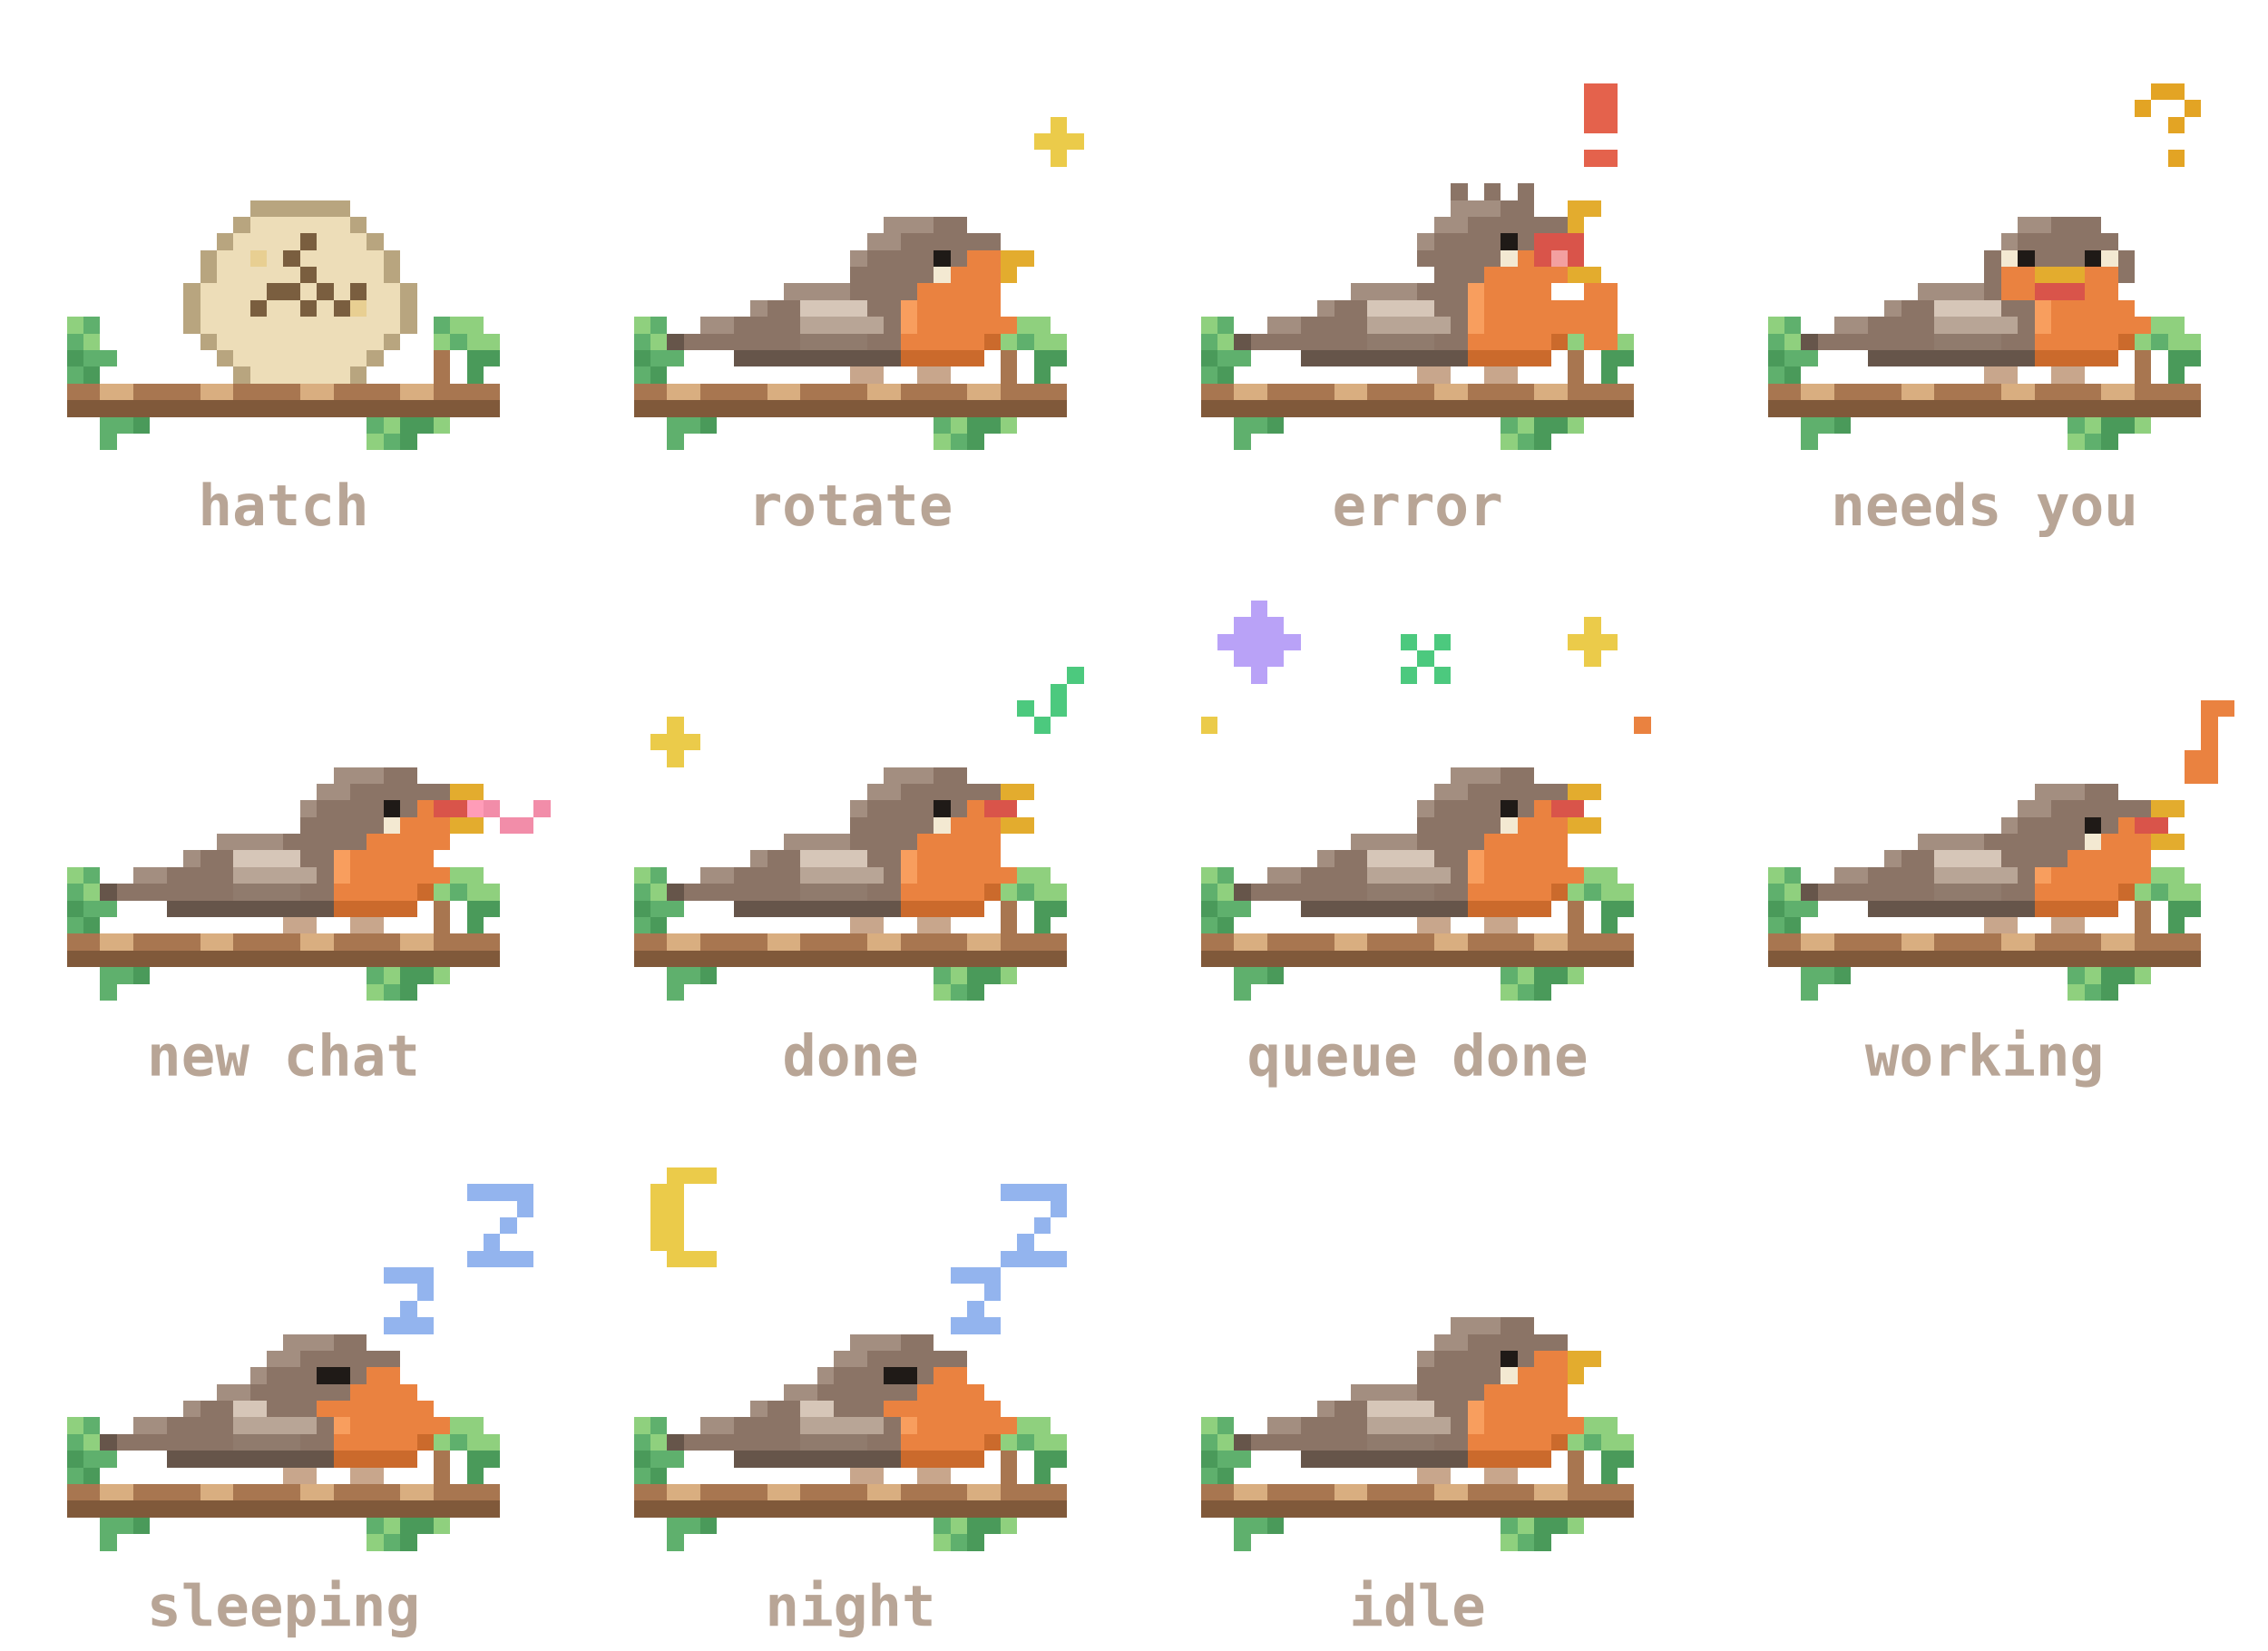
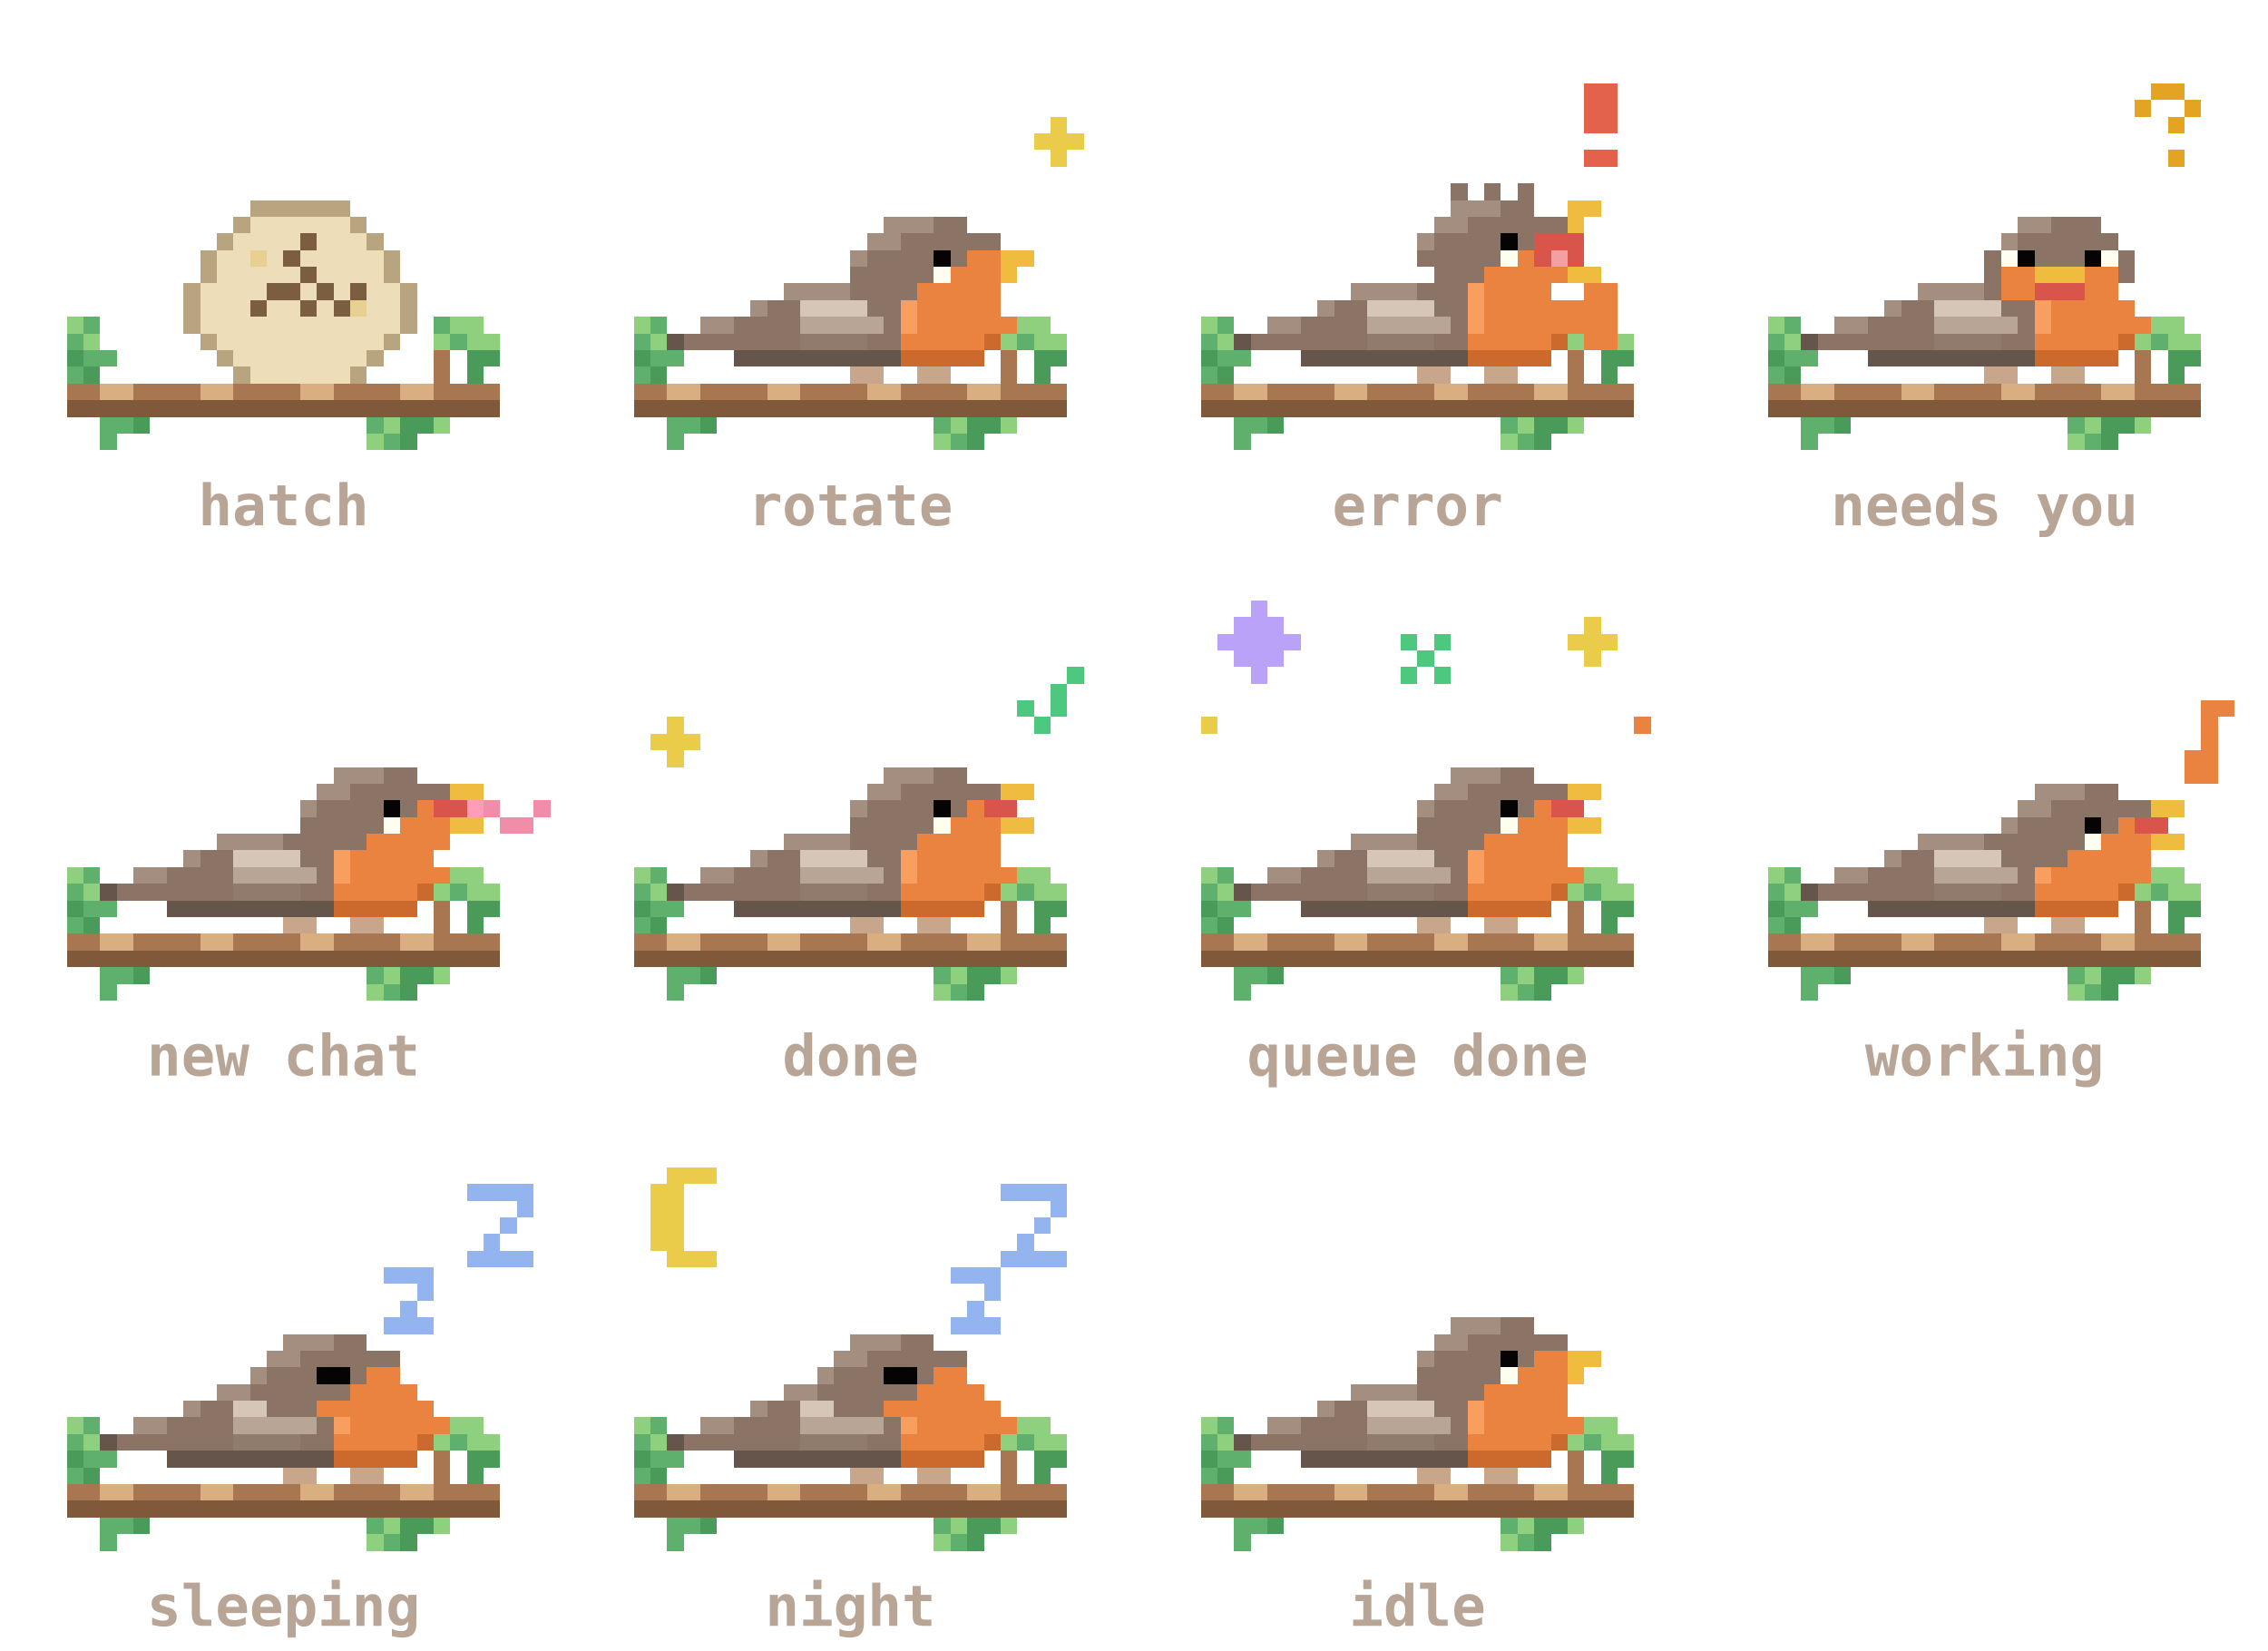
<svg xmlns="http://www.w3.org/2000/svg" viewBox="0 0 136 99" width="680" height="495" shape-rendering="crispEdges" role="img" aria-label="The robin still poses in 11 states: hatch, rotate, error, needs you, new chat, done, queue done, working, sleeping, night, idle">
  <style>.label{font:600 3.4px ui-monospace,SFMono-Regular,Menlo,Consolas,monospace;fill:#B8A596}</style>
  <defs>
    <symbol id="s0" overflow="visible">
      <rect x="4" y="0" width="6" height="1" fill="#B8A57F" />
      <rect x="3" y="1" width="1" height="1" fill="#B8A57F" />
      <rect x="4" y="1" width="6" height="1" fill="#EDDDB8" />
      <rect x="10" y="1" width="1" height="1" fill="#B8A57F" />
      <rect x="2" y="2" width="1" height="1" fill="#B8A57F" />
      <rect x="3" y="2" width="4" height="1" fill="#EDDDB8" />
      <rect x="7" y="2" width="1" height="1" fill="#7A5E3F" />
      <rect x="8" y="2" width="3" height="1" fill="#EDDDB8" />
      <rect x="11" y="2" width="1" height="1" fill="#B8A57F" />
      <rect x="1" y="3" width="1" height="1" fill="#B8A57F" />
      <rect x="2" y="3" width="2" height="1" fill="#EDDDB8" />
      <rect x="4" y="3" width="1" height="1" fill="#E8CF92" />
      <rect x="5" y="3" width="1" height="1" fill="#EDDDB8" />
      <rect x="6" y="3" width="1" height="1" fill="#7A5E3F" />
      <rect x="7" y="3" width="5" height="1" fill="#EDDDB8" />
      <rect x="12" y="3" width="1" height="1" fill="#B8A57F" />
      <rect x="1" y="4" width="1" height="1" fill="#B8A57F" />
      <rect x="2" y="4" width="5" height="1" fill="#EDDDB8" />
      <rect x="7" y="4" width="1" height="1" fill="#7A5E3F" />
      <rect x="8" y="4" width="4" height="1" fill="#EDDDB8" />
      <rect x="12" y="4" width="1" height="1" fill="#B8A57F" />
      <rect x="0" y="5" width="1" height="1" fill="#B8A57F" />
      <rect x="1" y="5" width="4" height="1" fill="#EDDDB8" />
      <rect x="5" y="5" width="2" height="1" fill="#7A5E3F" />
      <rect x="7" y="5" width="1" height="1" fill="#EDDDB8" />
      <rect x="8" y="5" width="1" height="1" fill="#7A5E3F" />
      <rect x="9" y="5" width="1" height="1" fill="#EDDDB8" />
      <rect x="10" y="5" width="1" height="1" fill="#7A5E3F" />
      <rect x="11" y="5" width="2" height="1" fill="#EDDDB8" />
      <rect x="13" y="5" width="1" height="1" fill="#B8A57F" />
      <rect x="0" y="6" width="1" height="1" fill="#B8A57F" />
      <rect x="1" y="6" width="3" height="1" fill="#EDDDB8" />
      <rect x="4" y="6" width="1" height="1" fill="#7A5E3F" />
      <rect x="5" y="6" width="2" height="1" fill="#EDDDB8" />
      <rect x="7" y="6" width="1" height="1" fill="#7A5E3F" />
      <rect x="8" y="6" width="1" height="1" fill="#EDDDB8" />
      <rect x="9" y="6" width="1" height="1" fill="#7A5E3F" />
      <rect x="10" y="6" width="1" height="1" fill="#E8CF92" />
      <rect x="11" y="6" width="2" height="1" fill="#EDDDB8" />
      <rect x="13" y="6" width="1" height="1" fill="#B8A57F" />
      <rect x="0" y="7" width="1" height="1" fill="#B8A57F" />
      <rect x="1" y="7" width="12" height="1" fill="#EDDDB8" />
      <rect x="13" y="7" width="1" height="1" fill="#B8A57F" />
      <rect x="1" y="8" width="1" height="1" fill="#B8A57F" />
      <rect x="2" y="8" width="10" height="1" fill="#EDDDB8" />
      <rect x="12" y="8" width="1" height="1" fill="#B8A57F" />
      <rect x="2" y="9" width="1" height="1" fill="#B8A57F" />
      <rect x="3" y="9" width="8" height="1" fill="#EDDDB8" />
      <rect x="11" y="9" width="1" height="1" fill="#B8A57F" />
      <rect x="3" y="10" width="1" height="1" fill="#B8A57F" />
      <rect x="4" y="10" width="6" height="1" fill="#EDDDB8" />
      <rect x="10" y="10" width="1" height="1" fill="#B8A57F" />
    </symbol>
    <symbol id="s1" overflow="visible">
      <rect x="11" y="0" width="1" height="1" fill="#C8A68C" />
      <rect x="15" y="0" width="1" height="1" fill="#C8A68C" />
      <rect x="11" y="1" width="2" height="1" fill="#C8A68C" />
      <rect x="15" y="1" width="2" height="1" fill="#C8A68C" />
    </symbol>
    <symbol id="s2" overflow="visible">
      <rect x="7" y="0" width="4" height="1" fill="#A38E80" />
      <rect x="11" y="0" width="3" height="1" fill="#8B7466" />
      <rect x="14" y="0" width="1" height="1" fill="#F89E5E" />
      <rect x="15" y="0" width="4" height="1" fill="#EA8240" />
      <rect x="5" y="1" width="1" height="1" fill="#A38E80" />
      <rect x="6" y="1" width="2" height="1" fill="#8B7466" />
      <rect x="8" y="1" width="4" height="1" fill="#D6C6B8" />
      <rect x="12" y="1" width="2" height="1" fill="#8B7466" />
      <rect x="14" y="1" width="1" height="1" fill="#F89E5E" />
      <rect x="15" y="1" width="5" height="1" fill="#EA8240" />
      <rect x="2" y="2" width="2" height="1" fill="#A38E80" />
      <rect x="4" y="2" width="4" height="1" fill="#8B7466" />
      <rect x="8" y="2" width="5" height="1" fill="#B8A596" />
      <rect x="13" y="2" width="1" height="1" fill="#8B7466" />
      <rect x="14" y="2" width="1" height="1" fill="#F89E5E" />
      <rect x="15" y="2" width="6" height="1" fill="#EA8240" />
      <rect x="0" y="3" width="1" height="1" fill="#66554A" />
      <rect x="1" y="3" width="7" height="1" fill="#8B7466" />
      <rect x="8" y="3" width="4" height="1" fill="#907B6D" />
      <rect x="12" y="3" width="2" height="1" fill="#8B7466" />
      <rect x="14" y="3" width="5" height="1" fill="#EA8240" />
      <rect x="19" y="3" width="1" height="1" fill="#CB6A2C" />
      <rect x="4" y="4" width="10" height="1" fill="#66554A" />
      <rect x="14" y="4" width="5" height="1" fill="#CB6A2C" />
    </symbol>
    <symbol id="s3" overflow="visible">
      <rect x="3" y="0" width="3" height="1" fill="#A38E80" />
      <rect x="6" y="0" width="2" height="1" fill="#8B7466" />
      <rect x="2" y="1" width="2" height="1" fill="#A38E80" />
      <rect x="4" y="1" width="6" height="1" fill="#8B7466" />
      <rect x="1" y="2" width="1" height="1" fill="#A38E80" />
      <rect x="2" y="2" width="4" height="1" fill="#8B7466" />
-       <rect x="6" y="2" width="1" height="1" fill="#1F1A17" />
+       <rect x="6" y="2" width="1" height="1" fill="#050403" />
      <rect x="7" y="2" width="1" height="1" fill="#8B7466" />
      <rect x="8" y="2" width="2" height="1" fill="#EA8240" />
-       <rect x="10" y="2" width="2" height="1" fill="#E3AC2E" />
+       <rect x="10" y="2" width="2" height="1" fill="#F0BC40" />
      <rect x="1" y="3" width="5" height="1" fill="#8B7466" />
-       <rect x="6" y="3" width="1" height="1" fill="#F3E9D2" />
+       <rect x="6" y="3" width="1" height="1" fill="#FFFCF0" />
      <rect x="7" y="3" width="3" height="1" fill="#EA8240" />
-       <rect x="10" y="3" width="1" height="1" fill="#E3AC2E" />
+       <rect x="10" y="3" width="1" height="1" fill="#F0BC40" />
      <rect x="2" y="4" width="3" height="1" fill="#8B7466" />
      <rect x="5" y="4" width="5" height="1" fill="#EA8240" />
    </symbol>
    <symbol id="s4" overflow="visible">
      <rect x="1" y="0" width="1" height="1" fill="#EBCB4A" />
      <rect x="0" y="1" width="3" height="1" fill="#EBCB4A" />
      <rect x="1" y="2" width="1" height="1" fill="#EBCB4A" />
    </symbol>
    <symbol id="s5" overflow="visible">
      <rect x="1" y="0" width="2" height="1" fill="#EA8240" />
      <rect x="0" y="1" width="3" height="1" fill="#EA8240" />
      <rect x="0" y="2" width="3" height="1" fill="#EA8240" />
      <rect x="1" y="3" width="2" height="1" fill="#EA8240" />
    </symbol>
    <symbol id="s6" overflow="visible">
      <rect x="3" y="0" width="3" height="1" fill="#A38E80" />
      <rect x="6" y="0" width="2" height="1" fill="#8B7466" />
-       <rect x="10" y="0" width="2" height="1" fill="#E3AC2E" />
+       <rect x="10" y="0" width="2" height="1" fill="#F0BC40" />
      <rect x="2" y="1" width="2" height="1" fill="#A38E80" />
      <rect x="4" y="1" width="6" height="1" fill="#8B7466" />
-       <rect x="10" y="1" width="1" height="1" fill="#E3AC2E" />
+       <rect x="10" y="1" width="1" height="1" fill="#F0BC40" />
      <rect x="1" y="2" width="1" height="1" fill="#A38E80" />
      <rect x="2" y="2" width="4" height="1" fill="#8B7466" />
-       <rect x="6" y="2" width="1" height="1" fill="#1F1A17" />
+       <rect x="6" y="2" width="1" height="1" fill="#050403" />
      <rect x="7" y="2" width="1" height="1" fill="#8B7466" />
      <rect x="8" y="2" width="3" height="1" fill="#D9544A" />
      <rect x="1" y="3" width="5" height="1" fill="#8B7466" />
-       <rect x="6" y="3" width="1" height="1" fill="#F3E9D2" />
+       <rect x="6" y="3" width="1" height="1" fill="#FFFCF0" />
      <rect x="7" y="3" width="1" height="1" fill="#EA8240" />
      <rect x="8" y="3" width="1" height="1" fill="#D9544A" />
      <rect x="9" y="3" width="1" height="1" fill="#F3A0A0" />
      <rect x="10" y="3" width="1" height="1" fill="#D9544A" />
      <rect x="2" y="4" width="3" height="1" fill="#8B7466" />
      <rect x="5" y="4" width="5" height="1" fill="#EA8240" />
-       <rect x="10" y="4" width="2" height="1" fill="#E3AC2E" />
+       <rect x="10" y="4" width="2" height="1" fill="#F0BC40" />
    </symbol>
    <symbol id="s7" overflow="visible">
      <rect x="0" y="0" width="1" height="1" fill="#8B7466" />
      <rect x="2" y="0" width="1" height="1" fill="#8B7466" />
      <rect x="4" y="0" width="1" height="1" fill="#8B7466" />
    </symbol>
    <symbol id="s8" overflow="visible">
      <rect x="0" y="0" width="2" height="1" fill="#E4624C" />
      <rect x="0" y="1" width="2" height="1" fill="#E4624C" />
      <rect x="0" y="2" width="2" height="1" fill="#E4624C" />
      <rect x="0" y="4" width="2" height="1" fill="#E4624C" />
    </symbol>
    <symbol id="s9" overflow="visible">
      <rect x="3" y="0" width="2" height="1" fill="#A38E80" />
      <rect x="5" y="0" width="3" height="1" fill="#8B7466" />
      <rect x="2" y="1" width="1" height="1" fill="#A38E80" />
      <rect x="3" y="1" width="6" height="1" fill="#8B7466" />
      <rect x="1" y="2" width="1" height="1" fill="#8B7466" />
-       <rect x="2" y="2" width="1" height="1" fill="#F3E9D2" />
-       <rect x="3" y="2" width="1" height="1" fill="#1F1A17" />
+       <rect x="2" y="2" width="1" height="1" fill="#FFFCF0" />
+       <rect x="3" y="2" width="1" height="1" fill="#050403" />
      <rect x="4" y="2" width="3" height="1" fill="#8B7466" />
-       <rect x="7" y="2" width="1" height="1" fill="#1F1A17" />
-       <rect x="8" y="2" width="1" height="1" fill="#F3E9D2" />
+       <rect x="7" y="2" width="1" height="1" fill="#050403" />
+       <rect x="8" y="2" width="1" height="1" fill="#FFFCF0" />
      <rect x="9" y="2" width="1" height="1" fill="#8B7466" />
      <rect x="1" y="3" width="1" height="1" fill="#8B7466" />
      <rect x="2" y="3" width="2" height="1" fill="#EA8240" />
-       <rect x="4" y="3" width="3" height="1" fill="#E3AC2E" />
+       <rect x="4" y="3" width="3" height="1" fill="#F0BC40" />
      <rect x="7" y="3" width="2" height="1" fill="#EA8240" />
      <rect x="9" y="3" width="1" height="1" fill="#8B7466" />
      <rect x="2" y="4" width="2" height="1" fill="#EA8240" />
      <rect x="4" y="4" width="3" height="1" fill="#D9544A" />
      <rect x="7" y="4" width="2" height="1" fill="#EA8240" />
    </symbol>
    <symbol id="s10" overflow="visible">
      <rect x="1" y="0" width="2" height="1" fill="#E3A424" />
      <rect x="0" y="1" width="1" height="1" fill="#E3A424" />
      <rect x="3" y="1" width="1" height="1" fill="#E3A424" />
      <rect x="2" y="2" width="1" height="1" fill="#E3A424" />
      <rect x="2" y="4" width="1" height="1" fill="#E3A424" />
    </symbol>
    <symbol id="s11" overflow="visible">
      <rect x="3" y="0" width="3" height="1" fill="#A38E80" />
      <rect x="6" y="0" width="2" height="1" fill="#8B7466" />
      <rect x="2" y="1" width="2" height="1" fill="#A38E80" />
      <rect x="4" y="1" width="6" height="1" fill="#8B7466" />
-       <rect x="10" y="1" width="2" height="1" fill="#E3AC2E" />
+       <rect x="10" y="1" width="2" height="1" fill="#F0BC40" />
      <rect x="1" y="2" width="1" height="1" fill="#A38E80" />
      <rect x="2" y="2" width="4" height="1" fill="#8B7466" />
-       <rect x="6" y="2" width="1" height="1" fill="#1F1A17" />
+       <rect x="6" y="2" width="1" height="1" fill="#050403" />
      <rect x="7" y="2" width="1" height="1" fill="#8B7466" />
      <rect x="8" y="2" width="1" height="1" fill="#EA8240" />
      <rect x="9" y="2" width="2" height="1" fill="#D9544A" />
      <rect x="1" y="3" width="5" height="1" fill="#8B7466" />
-       <rect x="6" y="3" width="1" height="1" fill="#F3E9D2" />
+       <rect x="6" y="3" width="1" height="1" fill="#FFFCF0" />
      <rect x="7" y="3" width="3" height="1" fill="#EA8240" />
-       <rect x="10" y="3" width="2" height="1" fill="#E3AC2E" />
+       <rect x="10" y="3" width="2" height="1" fill="#F0BC40" />
      <rect x="2" y="4" width="3" height="1" fill="#8B7466" />
      <rect x="5" y="4" width="5" height="1" fill="#EA8240" />
    </symbol>
    <symbol id="s12" overflow="visible">
      <rect x="0" y="0" width="1" height="1" fill="#FF9CB8" />
      <rect x="1" y="0" width="1" height="1" fill="#F28DA9" />
      <rect x="4" y="0" width="1" height="1" fill="#F28DA9" />
      <rect x="2" y="1" width="2" height="1" fill="#F28DA9" />
    </symbol>
    <symbol id="s13" overflow="visible">
      <rect x="3" y="0" width="1" height="1" fill="#4CC97E" />
      <rect x="2" y="1" width="1" height="1" fill="#4CC97E" />
      <rect x="0" y="2" width="1" height="1" fill="#4CC97E" />
      <rect x="2" y="2" width="1" height="1" fill="#4CC97E" />
      <rect x="1" y="3" width="1" height="1" fill="#4CC97E" />
    </symbol>
    <symbol id="s14" overflow="visible">
      <rect x="2" y="0" width="1" height="1" fill="#B9A2F7" />
      <rect x="1" y="1" width="3" height="1" fill="#B9A2F7" />
      <rect x="0" y="2" width="5" height="1" fill="#B9A2F7" />
      <rect x="1" y="3" width="3" height="1" fill="#B9A2F7" />
      <rect x="2" y="4" width="1" height="1" fill="#B9A2F7" />
    </symbol>
    <symbol id="s15" overflow="visible">
      <rect x="0" y="0" width="1" height="1" fill="#4CC97E" />
      <rect x="2" y="0" width="1" height="1" fill="#4CC97E" />
      <rect x="1" y="1" width="1" height="1" fill="#4CC97E" />
      <rect x="0" y="2" width="1" height="1" fill="#4CC97E" />
      <rect x="2" y="2" width="1" height="1" fill="#4CC97E" />
    </symbol>
    <symbol id="s16" overflow="visible">
      <rect x="0" y="0" width="1" height="1" fill="#EA8240" />
    </symbol>
    <symbol id="s17" overflow="visible">
      <rect x="0" y="0" width="1" height="1" fill="#EBCB4A" />
    </symbol>
    <symbol id="s18" overflow="visible">
      <rect x="1" y="0" width="2" height="1" fill="#EA8240" />
      <rect x="1" y="1" width="1" height="1" fill="#EA8240" />
      <rect x="1" y="2" width="1" height="1" fill="#EA8240" />
      <rect x="0" y="3" width="2" height="1" fill="#EA8240" />
      <rect x="0" y="4" width="2" height="1" fill="#EA8240" />
    </symbol>
    <symbol id="s19" overflow="visible">
      <rect x="3" y="0" width="3" height="1" fill="#A38E80" />
      <rect x="6" y="0" width="2" height="1" fill="#8B7466" />
      <rect x="2" y="1" width="2" height="1" fill="#A38E80" />
      <rect x="4" y="1" width="6" height="1" fill="#8B7466" />
      <rect x="1" y="2" width="1" height="1" fill="#A38E80" />
      <rect x="2" y="2" width="3" height="1" fill="#8B7466" />
-       <rect x="5" y="2" width="2" height="1" fill="#1F1A17" />
+       <rect x="5" y="2" width="2" height="1" fill="#050403" />
      <rect x="7" y="2" width="1" height="1" fill="#8B7466" />
      <rect x="8" y="2" width="2" height="1" fill="#EA8240" />
      <rect x="1" y="3" width="6" height="1" fill="#8B7466" />
      <rect x="7" y="3" width="3" height="1" fill="#EA8240" />
      <rect x="2" y="4" width="3" height="1" fill="#8B7466" />
      <rect x="5" y="4" width="5" height="1" fill="#EA8240" />
    </symbol>
    <symbol id="s20" overflow="visible">
      <rect x="0" y="0" width="3" height="1" fill="#93B4EE" />
      <rect x="2" y="1" width="1" height="1" fill="#93B4EE" />
      <rect x="1" y="2" width="1" height="1" fill="#93B4EE" />
      <rect x="0" y="3" width="3" height="1" fill="#93B4EE" />
    </symbol>
    <symbol id="s21" overflow="visible">
      <rect x="0" y="0" width="4" height="1" fill="#93B4EE" />
      <rect x="3" y="1" width="1" height="1" fill="#93B4EE" />
      <rect x="2" y="2" width="1" height="1" fill="#93B4EE" />
      <rect x="1" y="3" width="1" height="1" fill="#93B4EE" />
      <rect x="0" y="4" width="4" height="1" fill="#93B4EE" />
    </symbol>
    <symbol id="s22" overflow="visible">
      <rect x="1" y="0" width="3" height="1" fill="#EBCB4A" />
      <rect x="0" y="1" width="2" height="1" fill="#EBCB4A" />
      <rect x="0" y="2" width="2" height="1" fill="#EBCB4A" />
      <rect x="0" y="3" width="2" height="1" fill="#EBCB4A" />
      <rect x="0" y="4" width="2" height="1" fill="#EBCB4A" />
      <rect x="1" y="5" width="3" height="1" fill="#EBCB4A" />
    </symbol>
  </defs>
  <rect x="4" y="19" width="1" height="1" fill="#8FD07E" />
  <rect x="5" y="19" width="1" height="1" fill="#5FB06D" />
  <rect x="26" y="19" width="1" height="1" fill="#5FB06D" />
  <rect x="27" y="19" width="2" height="1" fill="#8FD07E" />
  <rect x="4" y="20" width="1" height="1" fill="#5FB06D" />
  <rect x="5" y="20" width="1" height="1" fill="#8FD07E" />
  <rect x="26" y="20" width="1" height="1" fill="#8FD07E" />
  <rect x="27" y="20" width="1" height="1" fill="#5FB06D" />
  <rect x="28" y="20" width="2" height="1" fill="#8FD07E" />
  <rect x="4" y="21" width="1" height="1" fill="#4A9A5A" />
  <rect x="5" y="21" width="2" height="1" fill="#5FB06D" />
  <rect x="26" y="21" width="1" height="1" fill="#A87650" />
  <rect x="28" y="21" width="2" height="1" fill="#4A9A5A" />
  <rect x="4" y="22" width="1" height="1" fill="#5FB06D" />
  <rect x="5" y="22" width="1" height="1" fill="#4A9A5A" />
  <rect x="26" y="22" width="1" height="1" fill="#A87650" />
  <rect x="28" y="22" width="1" height="1" fill="#4A9A5A" />
  <rect x="4" y="23" width="2" height="1" fill="#A87650" />
  <rect x="6" y="23" width="2" height="1" fill="#D9AE80" />
  <rect x="8" y="23" width="4" height="1" fill="#A87650" />
  <rect x="12" y="23" width="2" height="1" fill="#D9AE80" />
  <rect x="14" y="23" width="4" height="1" fill="#A87650" />
  <rect x="18" y="23" width="2" height="1" fill="#D9AE80" />
  <rect x="20" y="23" width="4" height="1" fill="#A87650" />
  <rect x="24" y="23" width="2" height="1" fill="#D9AE80" />
  <rect x="26" y="23" width="4" height="1" fill="#A87650" />
  <rect x="4" y="24" width="26" height="1" fill="#80593A" />
  <rect x="6" y="25" width="2" height="1" fill="#5FB06D" />
  <rect x="8" y="25" width="1" height="1" fill="#4A9A5A" />
  <rect x="22" y="25" width="1" height="1" fill="#5FB06D" />
  <rect x="23" y="25" width="1" height="1" fill="#8FD07E" />
  <rect x="24" y="25" width="2" height="1" fill="#4A9A5A" />
  <rect x="26" y="25" width="1" height="1" fill="#8FD07E" />
  <rect x="6" y="26" width="1" height="1" fill="#5FB06D" />
  <rect x="22" y="26" width="1" height="1" fill="#8FD07E" />
  <rect x="23" y="26" width="1" height="1" fill="#5FB06D" />
  <rect x="24" y="26" width="1" height="1" fill="#4A9A5A" />
  <use href="#s0" x="11" y="12" />
  <text class="label" x="17" y="31.5" text-anchor="middle" shape-rendering="auto">hatch</text>
  <rect x="38" y="19" width="1" height="1" fill="#8FD07E" />
  <rect x="39" y="19" width="1" height="1" fill="#5FB06D" />
  <rect x="60" y="19" width="1" height="1" fill="#5FB06D" />
  <rect x="61" y="19" width="2" height="1" fill="#8FD07E" />
  <rect x="38" y="20" width="1" height="1" fill="#5FB06D" />
  <rect x="39" y="20" width="1" height="1" fill="#8FD07E" />
  <rect x="60" y="20" width="1" height="1" fill="#8FD07E" />
  <rect x="61" y="20" width="1" height="1" fill="#5FB06D" />
  <rect x="62" y="20" width="2" height="1" fill="#8FD07E" />
  <rect x="38" y="21" width="1" height="1" fill="#4A9A5A" />
  <rect x="39" y="21" width="2" height="1" fill="#5FB06D" />
  <rect x="60" y="21" width="1" height="1" fill="#A87650" />
  <rect x="62" y="21" width="2" height="1" fill="#4A9A5A" />
  <rect x="38" y="22" width="1" height="1" fill="#5FB06D" />
  <rect x="39" y="22" width="1" height="1" fill="#4A9A5A" />
  <rect x="60" y="22" width="1" height="1" fill="#A87650" />
  <rect x="62" y="22" width="1" height="1" fill="#4A9A5A" />
  <rect x="38" y="23" width="2" height="1" fill="#A87650" />
  <rect x="40" y="23" width="2" height="1" fill="#D9AE80" />
  <rect x="42" y="23" width="4" height="1" fill="#A87650" />
  <rect x="46" y="23" width="2" height="1" fill="#D9AE80" />
  <rect x="48" y="23" width="4" height="1" fill="#A87650" />
  <rect x="52" y="23" width="2" height="1" fill="#D9AE80" />
  <rect x="54" y="23" width="4" height="1" fill="#A87650" />
  <rect x="58" y="23" width="2" height="1" fill="#D9AE80" />
  <rect x="60" y="23" width="4" height="1" fill="#A87650" />
  <rect x="38" y="24" width="26" height="1" fill="#80593A" />
  <rect x="40" y="25" width="2" height="1" fill="#5FB06D" />
  <rect x="42" y="25" width="1" height="1" fill="#4A9A5A" />
  <rect x="56" y="25" width="1" height="1" fill="#5FB06D" />
  <rect x="57" y="25" width="1" height="1" fill="#8FD07E" />
  <rect x="58" y="25" width="2" height="1" fill="#4A9A5A" />
  <rect x="60" y="25" width="1" height="1" fill="#8FD07E" />
  <rect x="40" y="26" width="1" height="1" fill="#5FB06D" />
  <rect x="56" y="26" width="1" height="1" fill="#8FD07E" />
  <rect x="57" y="26" width="1" height="1" fill="#5FB06D" />
  <rect x="58" y="26" width="1" height="1" fill="#4A9A5A" />
  <use href="#s1" x="40" y="21" />
  <use href="#s2" x="40" y="17" />
  <use href="#s3" x="50" y="13" />
  <use href="#s4" x="62" y="7" />
  <text class="label" x="51" y="31.5" text-anchor="middle" shape-rendering="auto">rotate</text>
  <rect x="72" y="19" width="1" height="1" fill="#8FD07E" />
  <rect x="73" y="19" width="1" height="1" fill="#5FB06D" />
  <rect x="94" y="19" width="1" height="1" fill="#5FB06D" />
  <rect x="95" y="19" width="2" height="1" fill="#8FD07E" />
  <rect x="72" y="20" width="1" height="1" fill="#5FB06D" />
  <rect x="73" y="20" width="1" height="1" fill="#8FD07E" />
  <rect x="94" y="20" width="1" height="1" fill="#8FD07E" />
  <rect x="95" y="20" width="1" height="1" fill="#5FB06D" />
  <rect x="96" y="20" width="2" height="1" fill="#8FD07E" />
  <rect x="72" y="21" width="1" height="1" fill="#4A9A5A" />
  <rect x="73" y="21" width="2" height="1" fill="#5FB06D" />
  <rect x="94" y="21" width="1" height="1" fill="#A87650" />
  <rect x="96" y="21" width="2" height="1" fill="#4A9A5A" />
  <rect x="72" y="22" width="1" height="1" fill="#5FB06D" />
  <rect x="73" y="22" width="1" height="1" fill="#4A9A5A" />
  <rect x="94" y="22" width="1" height="1" fill="#A87650" />
  <rect x="96" y="22" width="1" height="1" fill="#4A9A5A" />
  <rect x="72" y="23" width="2" height="1" fill="#A87650" />
  <rect x="74" y="23" width="2" height="1" fill="#D9AE80" />
  <rect x="76" y="23" width="4" height="1" fill="#A87650" />
  <rect x="80" y="23" width="2" height="1" fill="#D9AE80" />
  <rect x="82" y="23" width="4" height="1" fill="#A87650" />
  <rect x="86" y="23" width="2" height="1" fill="#D9AE80" />
  <rect x="88" y="23" width="4" height="1" fill="#A87650" />
  <rect x="92" y="23" width="2" height="1" fill="#D9AE80" />
  <rect x="94" y="23" width="4" height="1" fill="#A87650" />
  <rect x="72" y="24" width="26" height="1" fill="#80593A" />
  <rect x="74" y="25" width="2" height="1" fill="#5FB06D" />
  <rect x="76" y="25" width="1" height="1" fill="#4A9A5A" />
  <rect x="90" y="25" width="1" height="1" fill="#5FB06D" />
  <rect x="91" y="25" width="1" height="1" fill="#8FD07E" />
  <rect x="92" y="25" width="2" height="1" fill="#4A9A5A" />
  <rect x="94" y="25" width="1" height="1" fill="#8FD07E" />
  <rect x="74" y="26" width="1" height="1" fill="#5FB06D" />
  <rect x="90" y="26" width="1" height="1" fill="#8FD07E" />
  <rect x="91" y="26" width="1" height="1" fill="#5FB06D" />
  <rect x="92" y="26" width="1" height="1" fill="#4A9A5A" />
  <use href="#s1" x="74" y="21" />
  <use href="#s2" x="74" y="17" />
  <use href="#s5" x="94" y="17" />
  <use href="#s6" x="84" y="12" />
  <use href="#s7" x="87" y="11" />
  <use href="#s8" x="95" y="5" />
  <text class="label" x="85" y="31.5" text-anchor="middle" shape-rendering="auto">error</text>
  <rect x="106" y="19" width="1" height="1" fill="#8FD07E" />
  <rect x="107" y="19" width="1" height="1" fill="#5FB06D" />
  <rect x="128" y="19" width="1" height="1" fill="#5FB06D" />
  <rect x="129" y="19" width="2" height="1" fill="#8FD07E" />
  <rect x="106" y="20" width="1" height="1" fill="#5FB06D" />
  <rect x="107" y="20" width="1" height="1" fill="#8FD07E" />
  <rect x="128" y="20" width="1" height="1" fill="#8FD07E" />
  <rect x="129" y="20" width="1" height="1" fill="#5FB06D" />
  <rect x="130" y="20" width="2" height="1" fill="#8FD07E" />
  <rect x="106" y="21" width="1" height="1" fill="#4A9A5A" />
  <rect x="107" y="21" width="2" height="1" fill="#5FB06D" />
  <rect x="128" y="21" width="1" height="1" fill="#A87650" />
  <rect x="130" y="21" width="2" height="1" fill="#4A9A5A" />
  <rect x="106" y="22" width="1" height="1" fill="#5FB06D" />
  <rect x="107" y="22" width="1" height="1" fill="#4A9A5A" />
  <rect x="128" y="22" width="1" height="1" fill="#A87650" />
  <rect x="130" y="22" width="1" height="1" fill="#4A9A5A" />
  <rect x="106" y="23" width="2" height="1" fill="#A87650" />
  <rect x="108" y="23" width="2" height="1" fill="#D9AE80" />
  <rect x="110" y="23" width="4" height="1" fill="#A87650" />
  <rect x="114" y="23" width="2" height="1" fill="#D9AE80" />
  <rect x="116" y="23" width="4" height="1" fill="#A87650" />
  <rect x="120" y="23" width="2" height="1" fill="#D9AE80" />
  <rect x="122" y="23" width="4" height="1" fill="#A87650" />
  <rect x="126" y="23" width="2" height="1" fill="#D9AE80" />
  <rect x="128" y="23" width="4" height="1" fill="#A87650" />
  <rect x="106" y="24" width="26" height="1" fill="#80593A" />
  <rect x="108" y="25" width="2" height="1" fill="#5FB06D" />
  <rect x="110" y="25" width="1" height="1" fill="#4A9A5A" />
  <rect x="124" y="25" width="1" height="1" fill="#5FB06D" />
  <rect x="125" y="25" width="1" height="1" fill="#8FD07E" />
  <rect x="126" y="25" width="2" height="1" fill="#4A9A5A" />
  <rect x="128" y="25" width="1" height="1" fill="#8FD07E" />
  <rect x="108" y="26" width="1" height="1" fill="#5FB06D" />
  <rect x="124" y="26" width="1" height="1" fill="#8FD07E" />
  <rect x="125" y="26" width="1" height="1" fill="#5FB06D" />
  <rect x="126" y="26" width="1" height="1" fill="#4A9A5A" />
  <use href="#s1" x="108" y="21" />
  <use href="#s2" x="108" y="17" />
  <use href="#s9" x="118" y="13" />
  <use href="#s10" x="128" y="5" />
  <text class="label" x="119" y="31.5" text-anchor="middle" shape-rendering="auto">needs you</text>
  <rect x="4" y="52" width="1" height="1" fill="#8FD07E" />
  <rect x="5" y="52" width="1" height="1" fill="#5FB06D" />
  <rect x="26" y="52" width="1" height="1" fill="#5FB06D" />
  <rect x="27" y="52" width="2" height="1" fill="#8FD07E" />
  <rect x="4" y="53" width="1" height="1" fill="#5FB06D" />
  <rect x="5" y="53" width="1" height="1" fill="#8FD07E" />
  <rect x="26" y="53" width="1" height="1" fill="#8FD07E" />
  <rect x="27" y="53" width="1" height="1" fill="#5FB06D" />
  <rect x="28" y="53" width="2" height="1" fill="#8FD07E" />
  <rect x="4" y="54" width="1" height="1" fill="#4A9A5A" />
  <rect x="5" y="54" width="2" height="1" fill="#5FB06D" />
  <rect x="26" y="54" width="1" height="1" fill="#A87650" />
  <rect x="28" y="54" width="2" height="1" fill="#4A9A5A" />
  <rect x="4" y="55" width="1" height="1" fill="#5FB06D" />
  <rect x="5" y="55" width="1" height="1" fill="#4A9A5A" />
  <rect x="26" y="55" width="1" height="1" fill="#A87650" />
  <rect x="28" y="55" width="1" height="1" fill="#4A9A5A" />
  <rect x="4" y="56" width="2" height="1" fill="#A87650" />
  <rect x="6" y="56" width="2" height="1" fill="#D9AE80" />
  <rect x="8" y="56" width="4" height="1" fill="#A87650" />
  <rect x="12" y="56" width="2" height="1" fill="#D9AE80" />
  <rect x="14" y="56" width="4" height="1" fill="#A87650" />
  <rect x="18" y="56" width="2" height="1" fill="#D9AE80" />
  <rect x="20" y="56" width="4" height="1" fill="#A87650" />
  <rect x="24" y="56" width="2" height="1" fill="#D9AE80" />
  <rect x="26" y="56" width="4" height="1" fill="#A87650" />
  <rect x="4" y="57" width="26" height="1" fill="#80593A" />
  <rect x="6" y="58" width="2" height="1" fill="#5FB06D" />
  <rect x="8" y="58" width="1" height="1" fill="#4A9A5A" />
  <rect x="22" y="58" width="1" height="1" fill="#5FB06D" />
  <rect x="23" y="58" width="1" height="1" fill="#8FD07E" />
  <rect x="24" y="58" width="2" height="1" fill="#4A9A5A" />
  <rect x="26" y="58" width="1" height="1" fill="#8FD07E" />
  <rect x="6" y="59" width="1" height="1" fill="#5FB06D" />
  <rect x="22" y="59" width="1" height="1" fill="#8FD07E" />
  <rect x="23" y="59" width="1" height="1" fill="#5FB06D" />
  <rect x="24" y="59" width="1" height="1" fill="#4A9A5A" />
  <use href="#s1" x="6" y="54" />
  <use href="#s2" x="6" y="50" />
  <use href="#s11" x="17" y="46" />
  <use href="#s12" x="28" y="48" />
  <text class="label" x="17" y="64.5" text-anchor="middle" shape-rendering="auto">new chat</text>
  <rect x="38" y="52" width="1" height="1" fill="#8FD07E" />
  <rect x="39" y="52" width="1" height="1" fill="#5FB06D" />
  <rect x="60" y="52" width="1" height="1" fill="#5FB06D" />
  <rect x="61" y="52" width="2" height="1" fill="#8FD07E" />
  <rect x="38" y="53" width="1" height="1" fill="#5FB06D" />
  <rect x="39" y="53" width="1" height="1" fill="#8FD07E" />
  <rect x="60" y="53" width="1" height="1" fill="#8FD07E" />
  <rect x="61" y="53" width="1" height="1" fill="#5FB06D" />
  <rect x="62" y="53" width="2" height="1" fill="#8FD07E" />
  <rect x="38" y="54" width="1" height="1" fill="#4A9A5A" />
  <rect x="39" y="54" width="2" height="1" fill="#5FB06D" />
  <rect x="60" y="54" width="1" height="1" fill="#A87650" />
  <rect x="62" y="54" width="2" height="1" fill="#4A9A5A" />
  <rect x="38" y="55" width="1" height="1" fill="#5FB06D" />
  <rect x="39" y="55" width="1" height="1" fill="#4A9A5A" />
  <rect x="60" y="55" width="1" height="1" fill="#A87650" />
  <rect x="62" y="55" width="1" height="1" fill="#4A9A5A" />
  <rect x="38" y="56" width="2" height="1" fill="#A87650" />
  <rect x="40" y="56" width="2" height="1" fill="#D9AE80" />
  <rect x="42" y="56" width="4" height="1" fill="#A87650" />
  <rect x="46" y="56" width="2" height="1" fill="#D9AE80" />
  <rect x="48" y="56" width="4" height="1" fill="#A87650" />
  <rect x="52" y="56" width="2" height="1" fill="#D9AE80" />
  <rect x="54" y="56" width="4" height="1" fill="#A87650" />
  <rect x="58" y="56" width="2" height="1" fill="#D9AE80" />
  <rect x="60" y="56" width="4" height="1" fill="#A87650" />
  <rect x="38" y="57" width="26" height="1" fill="#80593A" />
  <rect x="40" y="58" width="2" height="1" fill="#5FB06D" />
  <rect x="42" y="58" width="1" height="1" fill="#4A9A5A" />
  <rect x="56" y="58" width="1" height="1" fill="#5FB06D" />
  <rect x="57" y="58" width="1" height="1" fill="#8FD07E" />
  <rect x="58" y="58" width="2" height="1" fill="#4A9A5A" />
  <rect x="60" y="58" width="1" height="1" fill="#8FD07E" />
  <rect x="40" y="59" width="1" height="1" fill="#5FB06D" />
  <rect x="56" y="59" width="1" height="1" fill="#8FD07E" />
  <rect x="57" y="59" width="1" height="1" fill="#5FB06D" />
  <rect x="58" y="59" width="1" height="1" fill="#4A9A5A" />
  <use href="#s1" x="40" y="54" />
  <use href="#s2" x="40" y="50" />
  <use href="#s11" x="50" y="46" />
  <use href="#s13" x="61" y="40" />
  <use href="#s4" x="39" y="43" />
  <text class="label" x="51" y="64.5" text-anchor="middle" shape-rendering="auto">done</text>
  <rect x="72" y="52" width="1" height="1" fill="#8FD07E" />
  <rect x="73" y="52" width="1" height="1" fill="#5FB06D" />
  <rect x="94" y="52" width="1" height="1" fill="#5FB06D" />
  <rect x="95" y="52" width="2" height="1" fill="#8FD07E" />
  <rect x="72" y="53" width="1" height="1" fill="#5FB06D" />
  <rect x="73" y="53" width="1" height="1" fill="#8FD07E" />
  <rect x="94" y="53" width="1" height="1" fill="#8FD07E" />
  <rect x="95" y="53" width="1" height="1" fill="#5FB06D" />
  <rect x="96" y="53" width="2" height="1" fill="#8FD07E" />
  <rect x="72" y="54" width="1" height="1" fill="#4A9A5A" />
  <rect x="73" y="54" width="2" height="1" fill="#5FB06D" />
  <rect x="94" y="54" width="1" height="1" fill="#A87650" />
  <rect x="96" y="54" width="2" height="1" fill="#4A9A5A" />
  <rect x="72" y="55" width="1" height="1" fill="#5FB06D" />
  <rect x="73" y="55" width="1" height="1" fill="#4A9A5A" />
  <rect x="94" y="55" width="1" height="1" fill="#A87650" />
  <rect x="96" y="55" width="1" height="1" fill="#4A9A5A" />
  <rect x="72" y="56" width="2" height="1" fill="#A87650" />
  <rect x="74" y="56" width="2" height="1" fill="#D9AE80" />
  <rect x="76" y="56" width="4" height="1" fill="#A87650" />
  <rect x="80" y="56" width="2" height="1" fill="#D9AE80" />
  <rect x="82" y="56" width="4" height="1" fill="#A87650" />
  <rect x="86" y="56" width="2" height="1" fill="#D9AE80" />
  <rect x="88" y="56" width="4" height="1" fill="#A87650" />
  <rect x="92" y="56" width="2" height="1" fill="#D9AE80" />
  <rect x="94" y="56" width="4" height="1" fill="#A87650" />
  <rect x="72" y="57" width="26" height="1" fill="#80593A" />
  <rect x="74" y="58" width="2" height="1" fill="#5FB06D" />
  <rect x="76" y="58" width="1" height="1" fill="#4A9A5A" />
  <rect x="90" y="58" width="1" height="1" fill="#5FB06D" />
  <rect x="91" y="58" width="1" height="1" fill="#8FD07E" />
  <rect x="92" y="58" width="2" height="1" fill="#4A9A5A" />
  <rect x="94" y="58" width="1" height="1" fill="#8FD07E" />
  <rect x="74" y="59" width="1" height="1" fill="#5FB06D" />
  <rect x="90" y="59" width="1" height="1" fill="#8FD07E" />
  <rect x="91" y="59" width="1" height="1" fill="#5FB06D" />
  <rect x="92" y="59" width="1" height="1" fill="#4A9A5A" />
  <use href="#s1" x="74" y="54" />
  <use href="#s2" x="74" y="50" />
  <use href="#s11" x="84" y="46" />
  <use href="#s14" x="73" y="36" />
  <use href="#s4" x="94" y="37" />
  <use href="#s15" x="84" y="38" />
  <use href="#s16" x="98" y="43" />
  <use href="#s17" x="72" y="43" />
  <text class="label" x="85" y="64.5" text-anchor="middle" shape-rendering="auto">queue done</text>
  <rect x="106" y="52" width="1" height="1" fill="#8FD07E" />
  <rect x="107" y="52" width="1" height="1" fill="#5FB06D" />
  <rect x="128" y="52" width="1" height="1" fill="#5FB06D" />
  <rect x="129" y="52" width="2" height="1" fill="#8FD07E" />
  <rect x="106" y="53" width="1" height="1" fill="#5FB06D" />
  <rect x="107" y="53" width="1" height="1" fill="#8FD07E" />
  <rect x="128" y="53" width="1" height="1" fill="#8FD07E" />
  <rect x="129" y="53" width="1" height="1" fill="#5FB06D" />
  <rect x="130" y="53" width="2" height="1" fill="#8FD07E" />
  <rect x="106" y="54" width="1" height="1" fill="#4A9A5A" />
  <rect x="107" y="54" width="2" height="1" fill="#5FB06D" />
  <rect x="128" y="54" width="1" height="1" fill="#A87650" />
  <rect x="130" y="54" width="2" height="1" fill="#4A9A5A" />
  <rect x="106" y="55" width="1" height="1" fill="#5FB06D" />
  <rect x="107" y="55" width="1" height="1" fill="#4A9A5A" />
  <rect x="128" y="55" width="1" height="1" fill="#A87650" />
  <rect x="130" y="55" width="1" height="1" fill="#4A9A5A" />
  <rect x="106" y="56" width="2" height="1" fill="#A87650" />
  <rect x="108" y="56" width="2" height="1" fill="#D9AE80" />
  <rect x="110" y="56" width="4" height="1" fill="#A87650" />
  <rect x="114" y="56" width="2" height="1" fill="#D9AE80" />
  <rect x="116" y="56" width="4" height="1" fill="#A87650" />
  <rect x="120" y="56" width="2" height="1" fill="#D9AE80" />
  <rect x="122" y="56" width="4" height="1" fill="#A87650" />
  <rect x="126" y="56" width="2" height="1" fill="#D9AE80" />
  <rect x="128" y="56" width="4" height="1" fill="#A87650" />
  <rect x="106" y="57" width="26" height="1" fill="#80593A" />
  <rect x="108" y="58" width="2" height="1" fill="#5FB06D" />
  <rect x="110" y="58" width="1" height="1" fill="#4A9A5A" />
  <rect x="124" y="58" width="1" height="1" fill="#5FB06D" />
  <rect x="125" y="58" width="1" height="1" fill="#8FD07E" />
  <rect x="126" y="58" width="2" height="1" fill="#4A9A5A" />
  <rect x="128" y="58" width="1" height="1" fill="#8FD07E" />
  <rect x="108" y="59" width="1" height="1" fill="#5FB06D" />
  <rect x="124" y="59" width="1" height="1" fill="#8FD07E" />
  <rect x="125" y="59" width="1" height="1" fill="#5FB06D" />
  <rect x="126" y="59" width="1" height="1" fill="#4A9A5A" />
  <use href="#s1" x="108" y="54" />
  <use href="#s2" x="108" y="50" />
  <use href="#s11" x="119" y="47" />
  <use href="#s18" x="131" y="42" />
  <text class="label" x="119" y="64.5" text-anchor="middle" shape-rendering="auto">working</text>
  <rect x="4" y="85" width="1" height="1" fill="#8FD07E" />
  <rect x="5" y="85" width="1" height="1" fill="#5FB06D" />
  <rect x="26" y="85" width="1" height="1" fill="#5FB06D" />
  <rect x="27" y="85" width="2" height="1" fill="#8FD07E" />
  <rect x="4" y="86" width="1" height="1" fill="#5FB06D" />
  <rect x="5" y="86" width="1" height="1" fill="#8FD07E" />
  <rect x="26" y="86" width="1" height="1" fill="#8FD07E" />
  <rect x="27" y="86" width="1" height="1" fill="#5FB06D" />
  <rect x="28" y="86" width="2" height="1" fill="#8FD07E" />
  <rect x="4" y="87" width="1" height="1" fill="#4A9A5A" />
  <rect x="5" y="87" width="2" height="1" fill="#5FB06D" />
  <rect x="26" y="87" width="1" height="1" fill="#A87650" />
  <rect x="28" y="87" width="2" height="1" fill="#4A9A5A" />
  <rect x="4" y="88" width="1" height="1" fill="#5FB06D" />
  <rect x="5" y="88" width="1" height="1" fill="#4A9A5A" />
  <rect x="26" y="88" width="1" height="1" fill="#A87650" />
  <rect x="28" y="88" width="1" height="1" fill="#4A9A5A" />
  <rect x="4" y="89" width="2" height="1" fill="#A87650" />
  <rect x="6" y="89" width="2" height="1" fill="#D9AE80" />
  <rect x="8" y="89" width="4" height="1" fill="#A87650" />
  <rect x="12" y="89" width="2" height="1" fill="#D9AE80" />
  <rect x="14" y="89" width="4" height="1" fill="#A87650" />
  <rect x="18" y="89" width="2" height="1" fill="#D9AE80" />
  <rect x="20" y="89" width="4" height="1" fill="#A87650" />
  <rect x="24" y="89" width="2" height="1" fill="#D9AE80" />
  <rect x="26" y="89" width="4" height="1" fill="#A87650" />
  <rect x="4" y="90" width="26" height="1" fill="#80593A" />
  <rect x="6" y="91" width="2" height="1" fill="#5FB06D" />
  <rect x="8" y="91" width="1" height="1" fill="#4A9A5A" />
  <rect x="22" y="91" width="1" height="1" fill="#5FB06D" />
  <rect x="23" y="91" width="1" height="1" fill="#8FD07E" />
  <rect x="24" y="91" width="2" height="1" fill="#4A9A5A" />
  <rect x="26" y="91" width="1" height="1" fill="#8FD07E" />
  <rect x="6" y="92" width="1" height="1" fill="#5FB06D" />
  <rect x="22" y="92" width="1" height="1" fill="#8FD07E" />
  <rect x="23" y="92" width="1" height="1" fill="#5FB06D" />
  <rect x="24" y="92" width="1" height="1" fill="#4A9A5A" />
  <use href="#s1" x="6" y="87" />
  <use href="#s2" x="6" y="83" />
  <use href="#s19" x="14" y="80" />
  <use href="#s20" x="23" y="76" />
  <use href="#s21" x="28" y="71" />
  <text class="label" x="17" y="97.5" text-anchor="middle" shape-rendering="auto">sleeping</text>
  <rect x="38" y="85" width="1" height="1" fill="#8FD07E" />
  <rect x="39" y="85" width="1" height="1" fill="#5FB06D" />
  <rect x="60" y="85" width="1" height="1" fill="#5FB06D" />
  <rect x="61" y="85" width="2" height="1" fill="#8FD07E" />
  <rect x="38" y="86" width="1" height="1" fill="#5FB06D" />
  <rect x="39" y="86" width="1" height="1" fill="#8FD07E" />
  <rect x="60" y="86" width="1" height="1" fill="#8FD07E" />
  <rect x="61" y="86" width="1" height="1" fill="#5FB06D" />
  <rect x="62" y="86" width="2" height="1" fill="#8FD07E" />
  <rect x="38" y="87" width="1" height="1" fill="#4A9A5A" />
  <rect x="39" y="87" width="2" height="1" fill="#5FB06D" />
  <rect x="60" y="87" width="1" height="1" fill="#A87650" />
  <rect x="62" y="87" width="2" height="1" fill="#4A9A5A" />
  <rect x="38" y="88" width="1" height="1" fill="#5FB06D" />
  <rect x="39" y="88" width="1" height="1" fill="#4A9A5A" />
  <rect x="60" y="88" width="1" height="1" fill="#A87650" />
  <rect x="62" y="88" width="1" height="1" fill="#4A9A5A" />
  <rect x="38" y="89" width="2" height="1" fill="#A87650" />
  <rect x="40" y="89" width="2" height="1" fill="#D9AE80" />
  <rect x="42" y="89" width="4" height="1" fill="#A87650" />
  <rect x="46" y="89" width="2" height="1" fill="#D9AE80" />
  <rect x="48" y="89" width="4" height="1" fill="#A87650" />
  <rect x="52" y="89" width="2" height="1" fill="#D9AE80" />
  <rect x="54" y="89" width="4" height="1" fill="#A87650" />
  <rect x="58" y="89" width="2" height="1" fill="#D9AE80" />
  <rect x="60" y="89" width="4" height="1" fill="#A87650" />
  <rect x="38" y="90" width="26" height="1" fill="#80593A" />
  <rect x="40" y="91" width="2" height="1" fill="#5FB06D" />
  <rect x="42" y="91" width="1" height="1" fill="#4A9A5A" />
  <rect x="56" y="91" width="1" height="1" fill="#5FB06D" />
  <rect x="57" y="91" width="1" height="1" fill="#8FD07E" />
  <rect x="58" y="91" width="2" height="1" fill="#4A9A5A" />
  <rect x="60" y="91" width="1" height="1" fill="#8FD07E" />
  <rect x="40" y="92" width="1" height="1" fill="#5FB06D" />
  <rect x="56" y="92" width="1" height="1" fill="#8FD07E" />
  <rect x="57" y="92" width="1" height="1" fill="#5FB06D" />
  <rect x="58" y="92" width="1" height="1" fill="#4A9A5A" />
  <use href="#s1" x="40" y="87" />
  <use href="#s2" x="40" y="83" />
  <use href="#s19" x="48" y="80" />
  <use href="#s22" x="39" y="70" />
  <use href="#s20" x="57" y="76" />
  <use href="#s21" x="60" y="71" />
  <text class="label" x="51" y="97.5" text-anchor="middle" shape-rendering="auto">night</text>
  <rect x="72" y="85" width="1" height="1" fill="#8FD07E" />
  <rect x="73" y="85" width="1" height="1" fill="#5FB06D" />
  <rect x="94" y="85" width="1" height="1" fill="#5FB06D" />
  <rect x="95" y="85" width="2" height="1" fill="#8FD07E" />
  <rect x="72" y="86" width="1" height="1" fill="#5FB06D" />
  <rect x="73" y="86" width="1" height="1" fill="#8FD07E" />
  <rect x="94" y="86" width="1" height="1" fill="#8FD07E" />
  <rect x="95" y="86" width="1" height="1" fill="#5FB06D" />
  <rect x="96" y="86" width="2" height="1" fill="#8FD07E" />
  <rect x="72" y="87" width="1" height="1" fill="#4A9A5A" />
  <rect x="73" y="87" width="2" height="1" fill="#5FB06D" />
  <rect x="94" y="87" width="1" height="1" fill="#A87650" />
  <rect x="96" y="87" width="2" height="1" fill="#4A9A5A" />
  <rect x="72" y="88" width="1" height="1" fill="#5FB06D" />
  <rect x="73" y="88" width="1" height="1" fill="#4A9A5A" />
  <rect x="94" y="88" width="1" height="1" fill="#A87650" />
  <rect x="96" y="88" width="1" height="1" fill="#4A9A5A" />
  <rect x="72" y="89" width="2" height="1" fill="#A87650" />
  <rect x="74" y="89" width="2" height="1" fill="#D9AE80" />
  <rect x="76" y="89" width="4" height="1" fill="#A87650" />
  <rect x="80" y="89" width="2" height="1" fill="#D9AE80" />
  <rect x="82" y="89" width="4" height="1" fill="#A87650" />
  <rect x="86" y="89" width="2" height="1" fill="#D9AE80" />
  <rect x="88" y="89" width="4" height="1" fill="#A87650" />
  <rect x="92" y="89" width="2" height="1" fill="#D9AE80" />
  <rect x="94" y="89" width="4" height="1" fill="#A87650" />
  <rect x="72" y="90" width="26" height="1" fill="#80593A" />
  <rect x="74" y="91" width="2" height="1" fill="#5FB06D" />
  <rect x="76" y="91" width="1" height="1" fill="#4A9A5A" />
  <rect x="90" y="91" width="1" height="1" fill="#5FB06D" />
  <rect x="91" y="91" width="1" height="1" fill="#8FD07E" />
  <rect x="92" y="91" width="2" height="1" fill="#4A9A5A" />
  <rect x="94" y="91" width="1" height="1" fill="#8FD07E" />
  <rect x="74" y="92" width="1" height="1" fill="#5FB06D" />
  <rect x="90" y="92" width="1" height="1" fill="#8FD07E" />
  <rect x="91" y="92" width="1" height="1" fill="#5FB06D" />
  <rect x="92" y="92" width="1" height="1" fill="#4A9A5A" />
  <use href="#s1" x="74" y="87" />
  <use href="#s2" x="74" y="83" />
  <use href="#s3" x="84" y="79" />
  <text class="label" x="85" y="97.5" text-anchor="middle" shape-rendering="auto">idle</text>
</svg>
